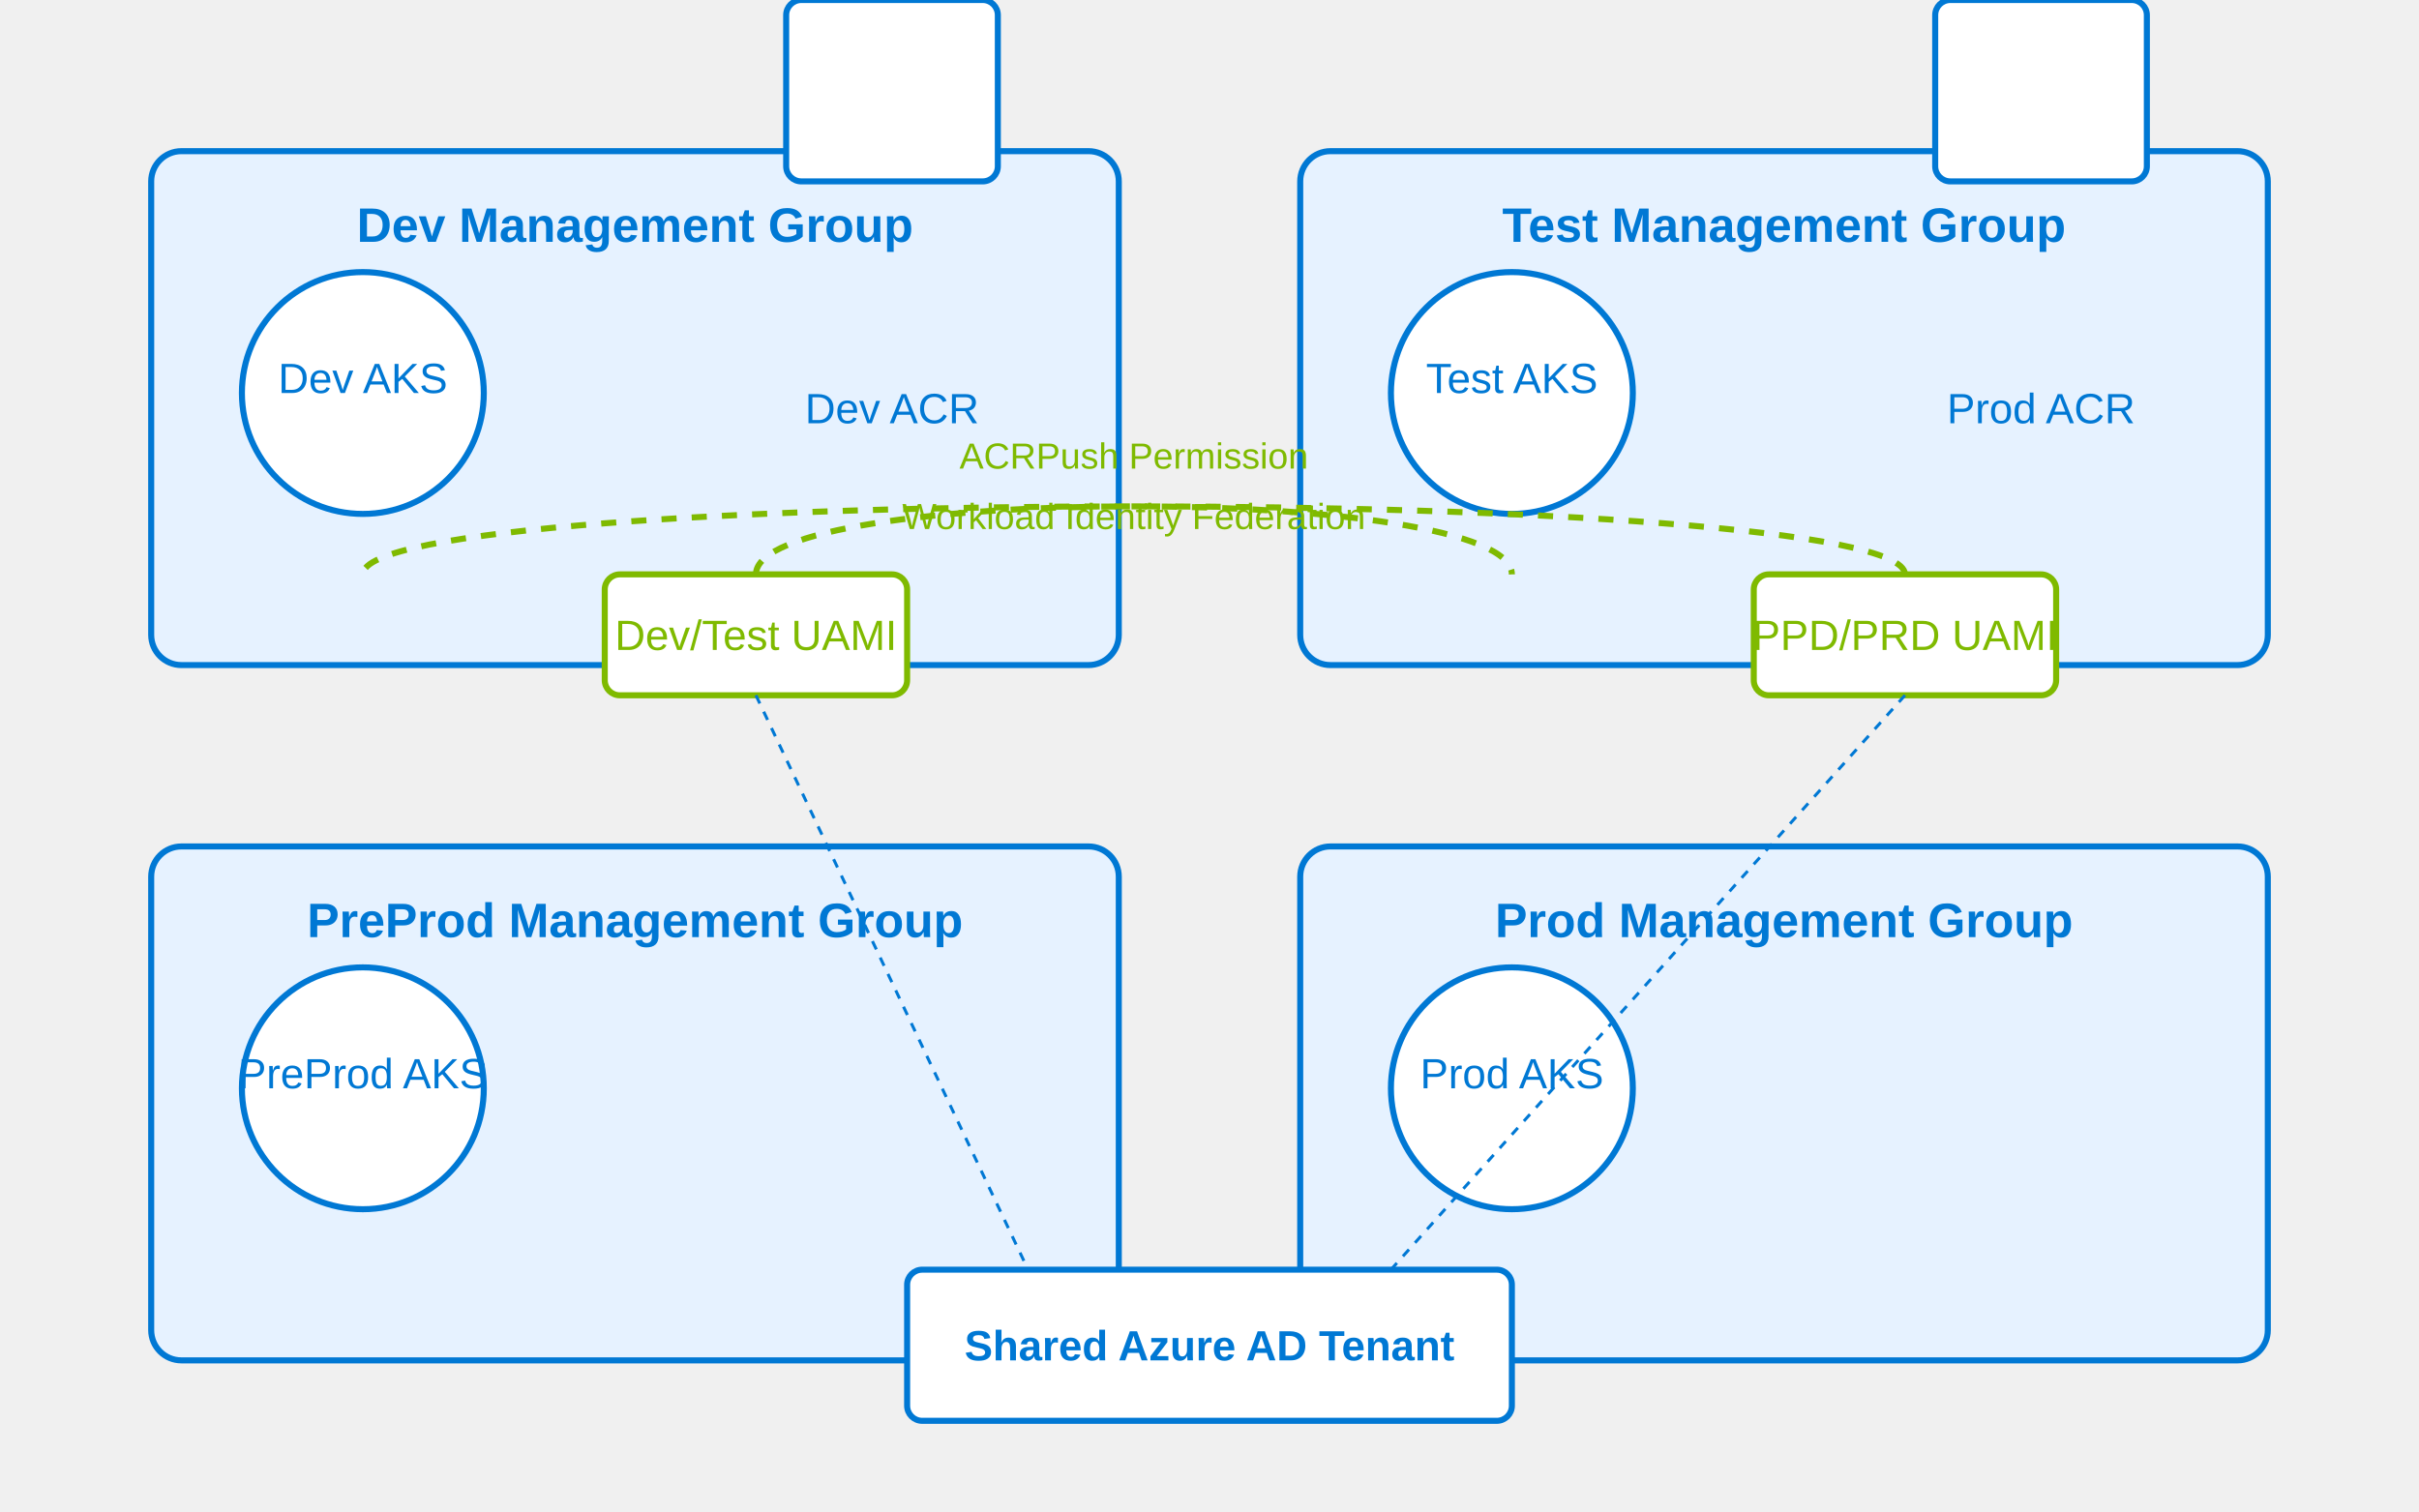
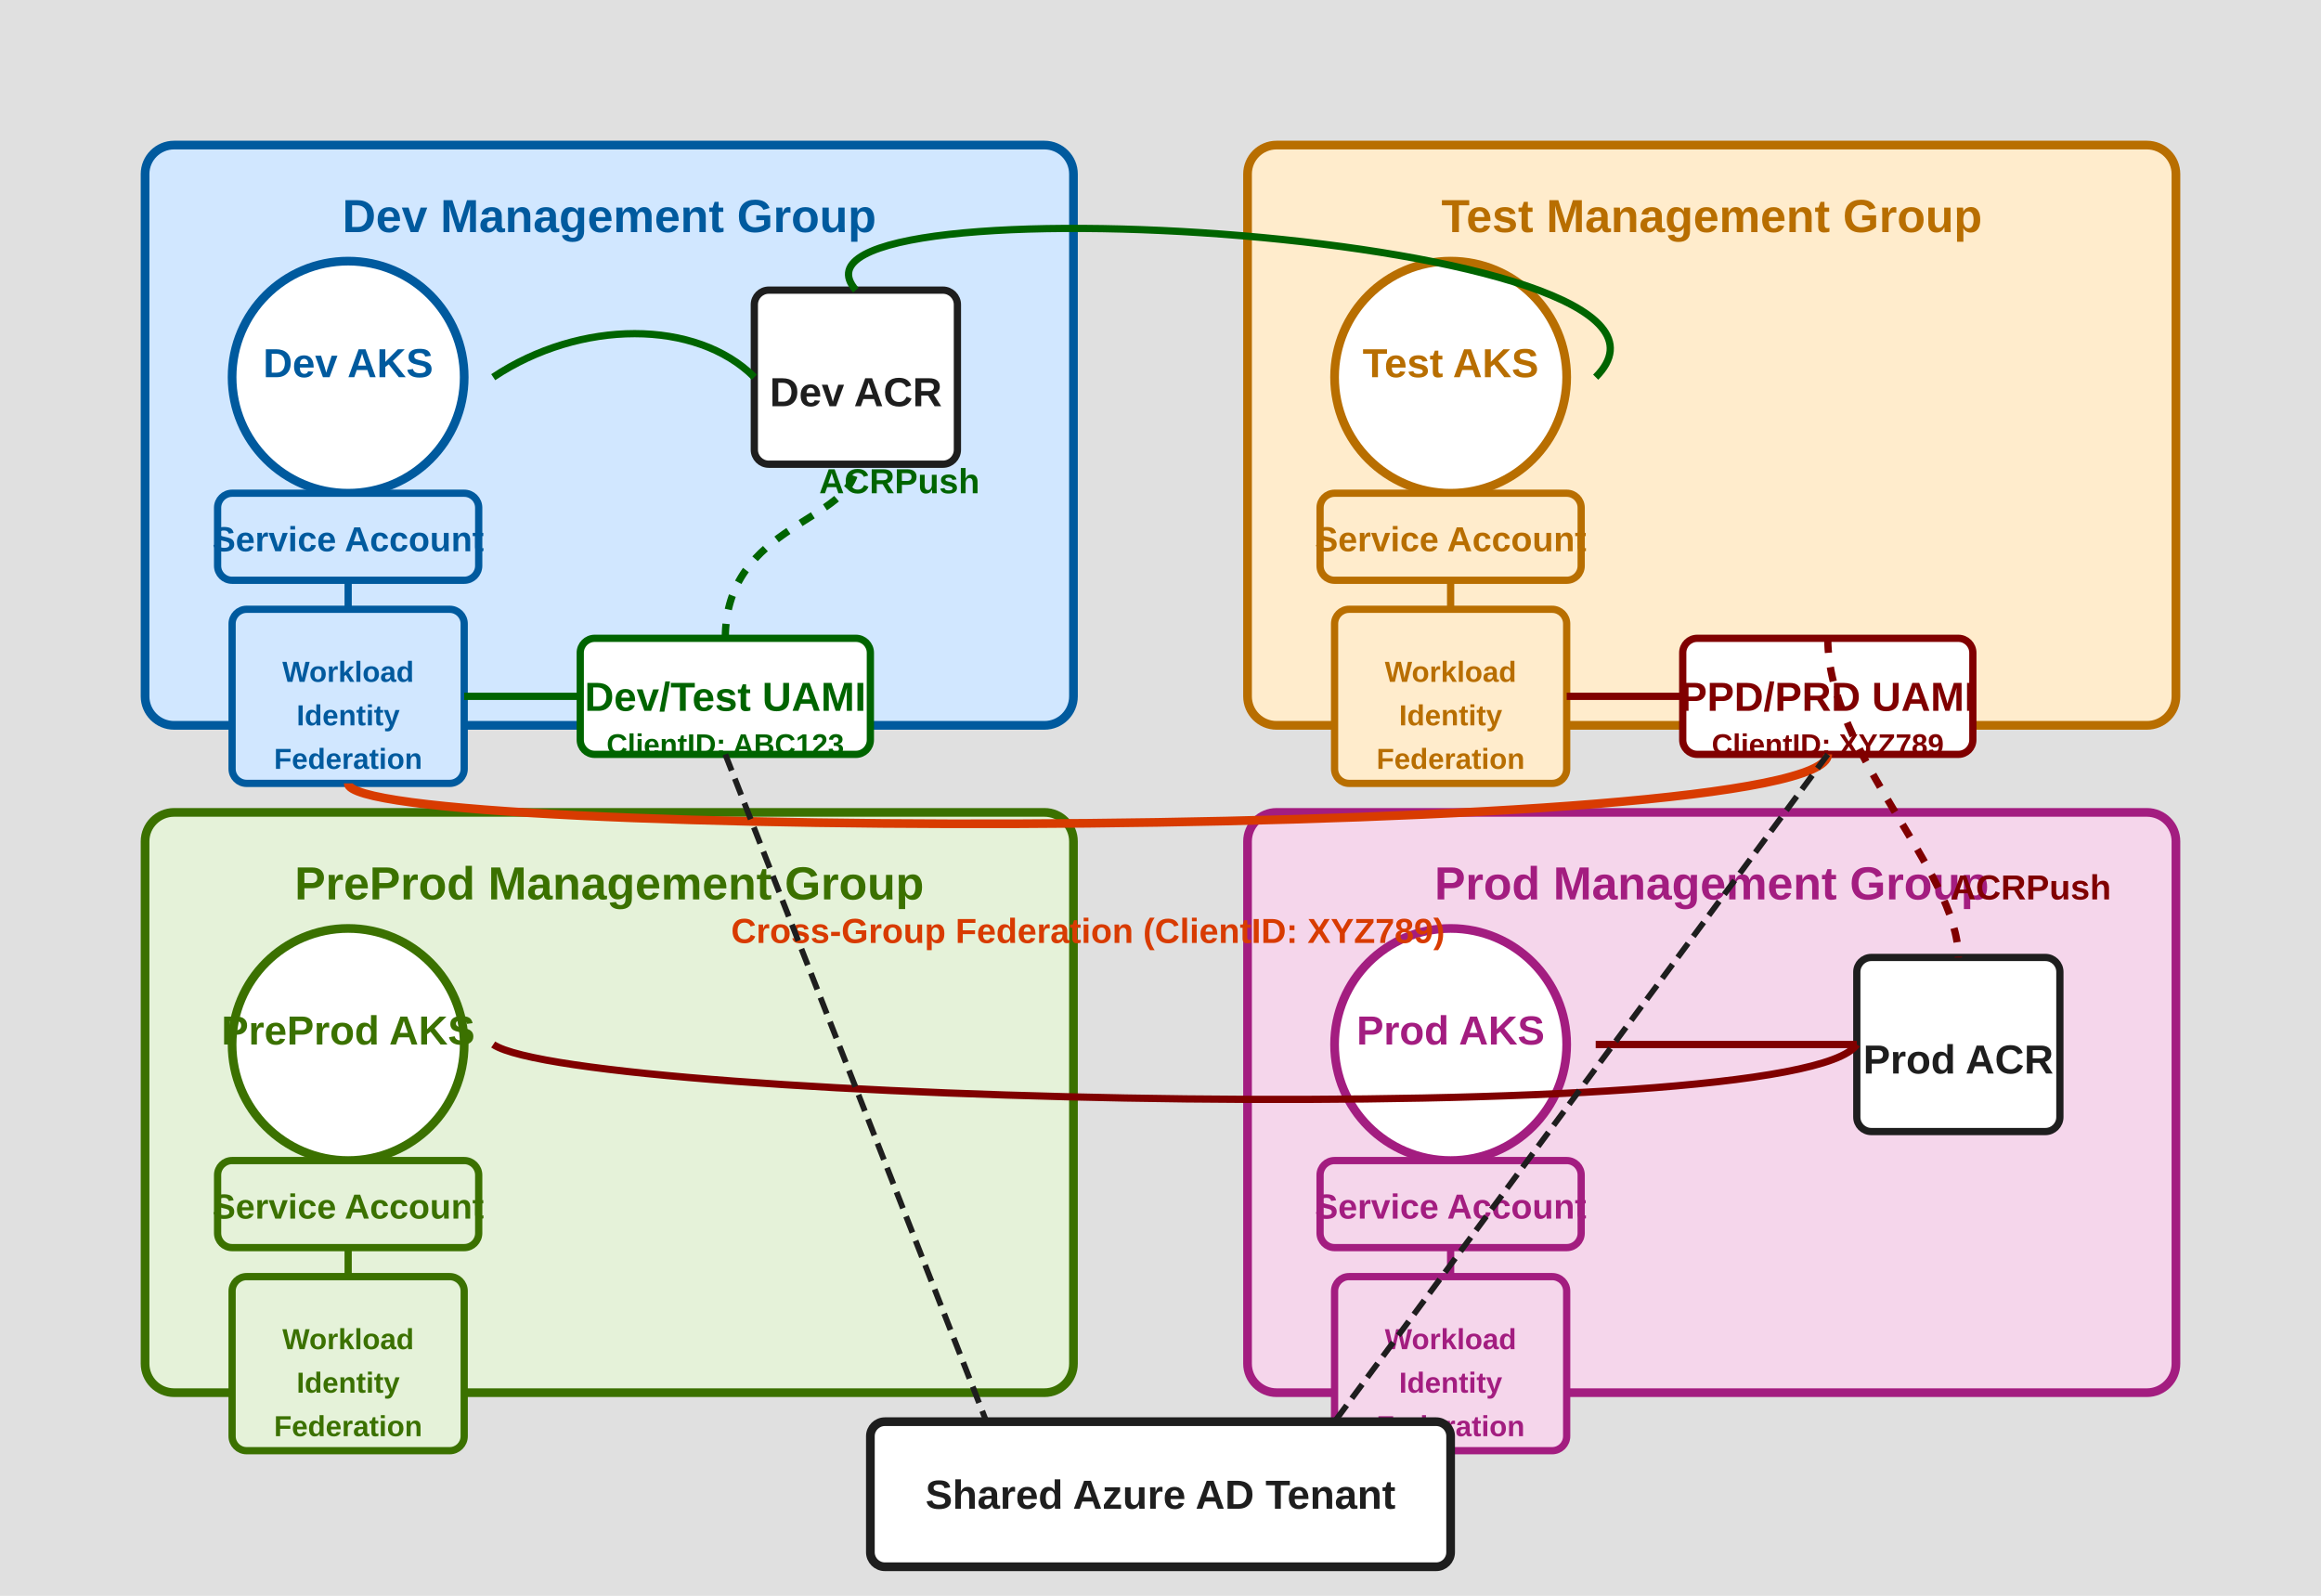
- <svg xmlns="http://www.w3.org/2000/svg" viewBox="0 0 800 500">
-   <rect width="800" height="500" fill="#f0f0f0" />
-   <rect x="50" y="50" width="320" height="170" rx="10" fill="#e6f2ff" stroke="#0078d4" stroke-width="2" />
-   <rect x="430" y="50" width="320" height="170" rx="10" fill="#e6f2ff" stroke="#0078d4" stroke-width="2" />
-   <rect x="50" y="280" width="320" height="170" rx="10" fill="#e6f2ff" stroke="#0078d4" stroke-width="2" />
-   <rect x="430" y="280" width="320" height="170" rx="10" fill="#e6f2ff" stroke="#0078d4" stroke-width="2" />
-   <text x="210" y="80" font-family="Arial" font-size="16" font-weight="bold" text-anchor="middle" fill="#0078d4">Dev Management Group</text>
-   <text x="590" y="80" font-family="Arial" font-size="16" font-weight="bold" text-anchor="middle" fill="#0078d4">Test Management Group</text>
-   <text x="210" y="310" font-family="Arial" font-size="16" font-weight="bold" text-anchor="middle" fill="#0078d4">PreProd Management Group</text>
-   <text x="590" y="310" font-family="Arial" font-size="16" font-weight="bold" text-anchor="middle" fill="#0078d4">Prod Management Group</text>
-   <circle cx="120" cy="130" r="40" fill="#ffffff" stroke="#0078d4" stroke-width="2" />
-   <text x="120" y="130" font-family="Arial" font-size="14" text-anchor="middle" fill="#0078d4">Dev AKS</text>
-   <circle cx="500" cy="130" r="40" fill="#ffffff" stroke="#0078d4" stroke-width="2" />
-   <text x="500" y="130" font-family="Arial" font-size="14" text-anchor="middle" fill="#0078d4">Test AKS</text>
-   <circle cx="120" cy="360" r="40" fill="#ffffff" stroke="#0078d4" stroke-width="2" />
-   <text x="120" y="360" font-family="Arial" font-size="14" text-anchor="middle" fill="#0078d4">PreProd AKS</text>
-   <circle cx="500" cy="360" r="40" fill="#ffffff" stroke="#0078d4" stroke-width="2" />
-   <text x="500" y="360" font-family="Arial" font-size="14" text-anchor="middle" fill="#0078d4">Prod AKS</text>
-   <rect x="260" cy="100" width="70" height="60" rx="5" fill="#ffffff" stroke="#0078d4" stroke-width="2" />
-   <text x="295" y="140" font-family="Arial" font-size="14" text-anchor="middle" fill="#0078d4">Dev ACR</text>
-   <rect x="640" cy="100" width="70" height="60" rx="5" fill="#ffffff" stroke="#0078d4" stroke-width="2" />
-   <text x="675" y="140" font-family="Arial" font-size="14" text-anchor="middle" fill="#0078d4">Prod ACR</text>
-   <rect x="200" y="190" width="100" height="40" rx="5" fill="#ffffff" stroke="#7fba00" stroke-width="2" />
-   <text x="250" y="215" font-family="Arial" font-size="14" text-anchor="middle" fill="#7fba00">Dev/Test UAMI</text>
-   <rect x="580" y="190" width="100" height="40" rx="5" fill="#ffffff" stroke="#7fba00" stroke-width="2" />
-   <text x="630" y="215" font-family="Arial" font-size="14" text-anchor="middle" fill="#7fba00">PPD/PRD UAMI</text>
-   <path d="M 250 190 C 250 160, 500 160, 500 190" stroke="#7fba00" stroke-width="2" stroke-dasharray="5,5" fill="none" />
-   <text x="375" y="155" font-family="Arial" font-size="12" text-anchor="middle" fill="#7fba00">ACRPush Permission</text>
-   <path d="M 630 190 C 630 160, 120 160, 120 190" stroke="#7fba00" stroke-width="2" stroke-dasharray="5,5" fill="none" />
-   <text x="375" y="175" font-family="Arial" font-size="12" text-anchor="middle" fill="#7fba00">Workload Identity Federation</text>
-   <rect x="300" y="420" width="200" height="50" rx="5" fill="#ffffff" stroke="#0078d4" stroke-width="2" />
-   <text x="400" y="450" font-family="Arial" font-size="14" font-weight="bold" text-anchor="middle" fill="#0078d4">Shared Azure AD Tenant</text>
-   <line x1="250" y1="230" x2="340" y2="420" stroke="#0078d4" stroke-width="1" stroke-dasharray="3,3" />
-   <line x1="630" y1="230" x2="460" y2="420" stroke="#0078d4" stroke-width="1" stroke-dasharray="3,3" />
+ <svg xmlns="http://www.w3.org/2000/svg" viewBox="0 0 800 550">
+   <rect width="800" height="550" fill="#e0e0e0" />
+   <rect x="50" y="50" width="320" height="200" rx="10" fill="#d1e7ff" stroke="#005a9e" stroke-width="3" />
+   <rect x="430" y="50" width="320" height="200" rx="10" fill="#ffeccc" stroke="#b86e00" stroke-width="3" />
+   <rect x="50" y="280" width="320" height="200" rx="10" fill="#e5f2d9" stroke="#3b7100" stroke-width="3" />
+   <rect x="430" y="280" width="320" height="200" rx="10" fill="#f5d6eb" stroke="#a31d80" stroke-width="3" />
+   <text x="210" y="80" font-family="Arial" font-size="16" font-weight="bold" text-anchor="middle" fill="#005a9e">Dev Management Group</text>
+   <text x="590" y="80" font-family="Arial" font-size="16" font-weight="bold" text-anchor="middle" fill="#b86e00">Test Management Group</text>
+   <text x="210" y="310" font-family="Arial" font-size="16" font-weight="bold" text-anchor="middle" fill="#3b7100">PreProd Management Group</text>
+   <text x="590" y="310" font-family="Arial" font-size="16" font-weight="bold" text-anchor="middle" fill="#a31d80">Prod Management Group</text>
+   <circle cx="120" cy="130" r="40" fill="#ffffff" stroke="#005a9e" stroke-width="3" />
+   <text x="120" y="130" font-family="Arial" font-size="14" font-weight="bold" text-anchor="middle" fill="#005a9e">Dev AKS</text>
+   <circle cx="500" cy="130" r="40" fill="#ffffff" stroke="#b86e00" stroke-width="3" />
+   <text x="500" y="130" font-family="Arial" font-size="14" font-weight="bold" text-anchor="middle" fill="#b86e00">Test AKS</text>
+   <circle cx="120" cy="360" r="40" fill="#ffffff" stroke="#3b7100" stroke-width="3" />
+   <text x="120" y="360" font-family="Arial" font-size="14" font-weight="bold" text-anchor="middle" fill="#3b7100">PreProd AKS</text>
+   <circle cx="500" cy="360" r="40" fill="#ffffff" stroke="#a31d80" stroke-width="3" />
+   <text x="500" y="360" font-family="Arial" font-size="14" font-weight="bold" text-anchor="middle" fill="#a31d80">Prod AKS</text>
+   <rect x="75" y="170" width="90" height="30" rx="5" fill="#d1e7ff" stroke="#005a9e" stroke-width="2.5" />
+   <text x="120" y="190" font-family="Arial" font-size="12" font-weight="bold" text-anchor="middle" fill="#005a9e">Service Account</text>
+   <rect x="455" y="170" width="90" height="30" rx="5" fill="#ffeccc" stroke="#b86e00" stroke-width="2.5" />
+   <text x="500" y="190" font-family="Arial" font-size="12" font-weight="bold" text-anchor="middle" fill="#b86e00">Service Account</text>
+   <rect x="75" y="400" width="90" height="30" rx="5" fill="#e5f2d9" stroke="#3b7100" stroke-width="2.5" />
+   <text x="120" y="420" font-family="Arial" font-size="12" font-weight="bold" text-anchor="middle" fill="#3b7100">Service Account</text>
+   <rect x="455" y="400" width="90" height="30" rx="5" fill="#f5d6eb" stroke="#a31d80" stroke-width="2.5" />
+   <text x="500" y="420" font-family="Arial" font-size="12" font-weight="bold" text-anchor="middle" fill="#a31d80">Service Account</text>
+   <rect x="260" y="100" width="70" height="60" rx="5" fill="#ffffff" stroke="#1e1e1e" stroke-width="2.5" />
+   <text x="295" y="140" font-family="Arial" font-size="14" font-weight="bold" text-anchor="middle" fill="#1e1e1e">Dev ACR</text>
+   <rect x="640" y="330" width="70" height="60" rx="5" fill="#ffffff" stroke="#1e1e1e" stroke-width="2.5" />
+   <text x="675" y="370" font-family="Arial" font-size="14" font-weight="bold" text-anchor="middle" fill="#1e1e1e">Prod ACR</text>
+   <rect x="200" y="220" width="100" height="40" rx="5" fill="#ffffff" stroke="#006400" stroke-width="2.5" />
+   <text x="250" y="245" font-family="Arial" font-size="14" font-weight="bold" text-anchor="middle" fill="#006400">Dev/Test UAMI</text>
+   <text x="250" y="260" font-family="Arial" font-size="10" font-weight="bold" text-anchor="middle" fill="#006400">ClientID: ABC123</text>
+   <rect x="580" y="220" width="100" height="40" rx="5" fill="#ffffff" stroke="#800000" stroke-width="2.5" />
+   <text x="630" y="245" font-family="Arial" font-size="14" font-weight="bold" text-anchor="middle" fill="#800000">PPD/PRD UAMI</text>
+   <text x="630" y="260" font-family="Arial" font-size="10" font-weight="bold" text-anchor="middle" fill="#800000">ClientID: XYZ789</text>
+   <rect x="80" y="210" width="80" height="60" rx="5" fill="#d1e7ff" stroke="#005a9e" stroke-width="2.5" />
+   <text x="120" y="235" font-family="Arial" font-size="10" font-weight="bold" text-anchor="middle" fill="#005a9e">Workload</text>
+   <text x="120" y="250" font-family="Arial" font-size="10" font-weight="bold" text-anchor="middle" fill="#005a9e">Identity</text>
+   <text x="120" y="265" font-family="Arial" font-size="10" font-weight="bold" text-anchor="middle" fill="#005a9e">Federation</text>
+   <rect x="460" y="210" width="80" height="60" rx="5" fill="#ffeccc" stroke="#b86e00" stroke-width="2.5" />
+   <text x="500" y="235" font-family="Arial" font-size="10" font-weight="bold" text-anchor="middle" fill="#b86e00">Workload</text>
+   <text x="500" y="250" font-family="Arial" font-size="10" font-weight="bold" text-anchor="middle" fill="#b86e00">Identity</text>
+   <text x="500" y="265" font-family="Arial" font-size="10" font-weight="bold" text-anchor="middle" fill="#b86e00">Federation</text>
+   <rect x="80" y="440" width="80" height="60" rx="5" fill="#e5f2d9" stroke="#3b7100" stroke-width="2.5" />
+   <text x="120" y="465" font-family="Arial" font-size="10" font-weight="bold" text-anchor="middle" fill="#3b7100">Workload</text>
+   <text x="120" y="480" font-family="Arial" font-size="10" font-weight="bold" text-anchor="middle" fill="#3b7100">Identity</text>
+   <text x="120" y="495" font-family="Arial" font-size="10" font-weight="bold" text-anchor="middle" fill="#3b7100">Federation</text>
+   <rect x="460" y="440" width="80" height="60" rx="5" fill="#f5d6eb" stroke="#a31d80" stroke-width="2.5" />
+   <text x="500" y="465" font-family="Arial" font-size="10" font-weight="bold" text-anchor="middle" fill="#a31d80">Workload</text>
+   <text x="500" y="480" font-family="Arial" font-size="10" font-weight="bold" text-anchor="middle" fill="#a31d80">Identity</text>
+   <text x="500" y="495" font-family="Arial" font-size="10" font-weight="bold" text-anchor="middle" fill="#a31d80">Federation</text>
+   <path d="M 170 130 C 200 110, 240 110, 260 130" stroke="#006400" stroke-width="2.5" fill="none" />
+   <path d="M 550 130 C 600 80, 260 60, 295 100" stroke="#006400" stroke-width="2.5" fill="none" />
+   <path d="M 170 360 C 200 380, 620 390, 640 360" stroke="#800000" stroke-width="2.5" fill="none" />
+   <path d="M 550 360 C 580 360, 610 360, 640 360" stroke="#800000" stroke-width="2.5" fill="none" />
+   <path d="M 250 220 C 250 180, 295 180, 295 160" stroke="#006400" stroke-width="2.5" stroke-dasharray="5,5" fill="none" />
+   <text x="310" y="170" font-family="Arial" font-size="12" font-weight="bold" text-anchor="middle" fill="#006400">ACRPush</text>
+   <path d="M 630 220 C 630 260, 675 300, 675 330" stroke="#800000" stroke-width="2.5" stroke-dasharray="5,5" fill="none" />
+   <text x="700" y="310" font-family="Arial" font-size="12" font-weight="bold" text-anchor="middle" fill="#800000">ACRPush</text>
+   <path d="M 120 270 C 120 290, 630 290, 630 260" stroke="#d83b01" stroke-width="3" fill="none" />
+   <text x="375" y="325" font-family="Arial" font-size="12" font-weight="bold" text-anchor="middle" fill="#d83b01">Cross-Group Federation (ClientID: XYZ789)</text>
+   <line x1="120" y1="200" x2="120" y2="210" stroke="#005a9e" stroke-width="2.5" />
+   <line x1="500" y1="200" x2="500" y2="210" stroke="#b86e00" stroke-width="2.5" />
+   <line x1="120" y1="430" x2="120" y2="440" stroke="#3b7100" stroke-width="2.5" />
+   <line x1="500" y1="430" x2="500" y2="440" stroke="#a31d80" stroke-width="2.5" />
+   <line x1="200" y1="240" x2="160" y2="240" stroke="#006400" stroke-width="2.5" />
+   <line x1="580" y1="240" x2="540" y2="240" stroke="#800000" stroke-width="2.5" />
+   <rect x="300" y="490" width="200" height="50" rx="5" fill="#ffffff" stroke="#1e1e1e" stroke-width="3" />
+   <text x="400" y="520" font-family="Arial" font-size="14" font-weight="bold" text-anchor="middle" fill="#1e1e1e">Shared Azure AD Tenant</text>
+   <line x1="250" y1="260" x2="340" y2="490" stroke="#1e1e1e" stroke-width="2" stroke-dasharray="6,3" />
+   <line x1="630" y1="260" x2="460" y2="490" stroke="#1e1e1e" stroke-width="2" stroke-dasharray="6,3" />
</svg>
